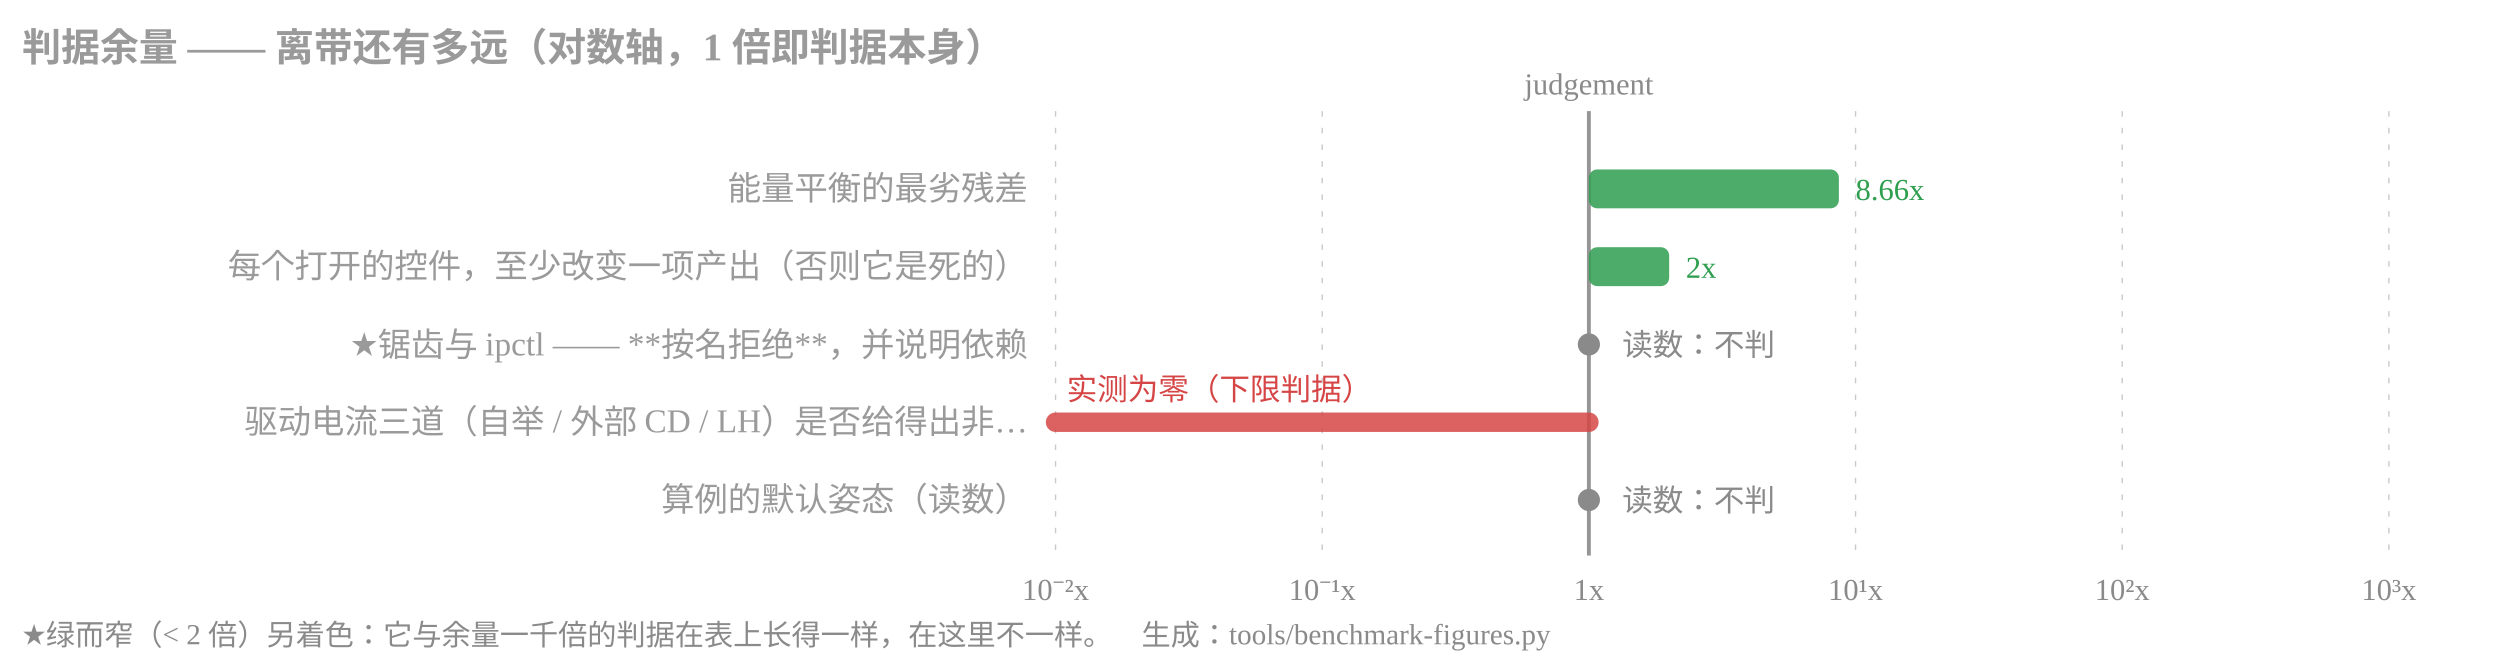
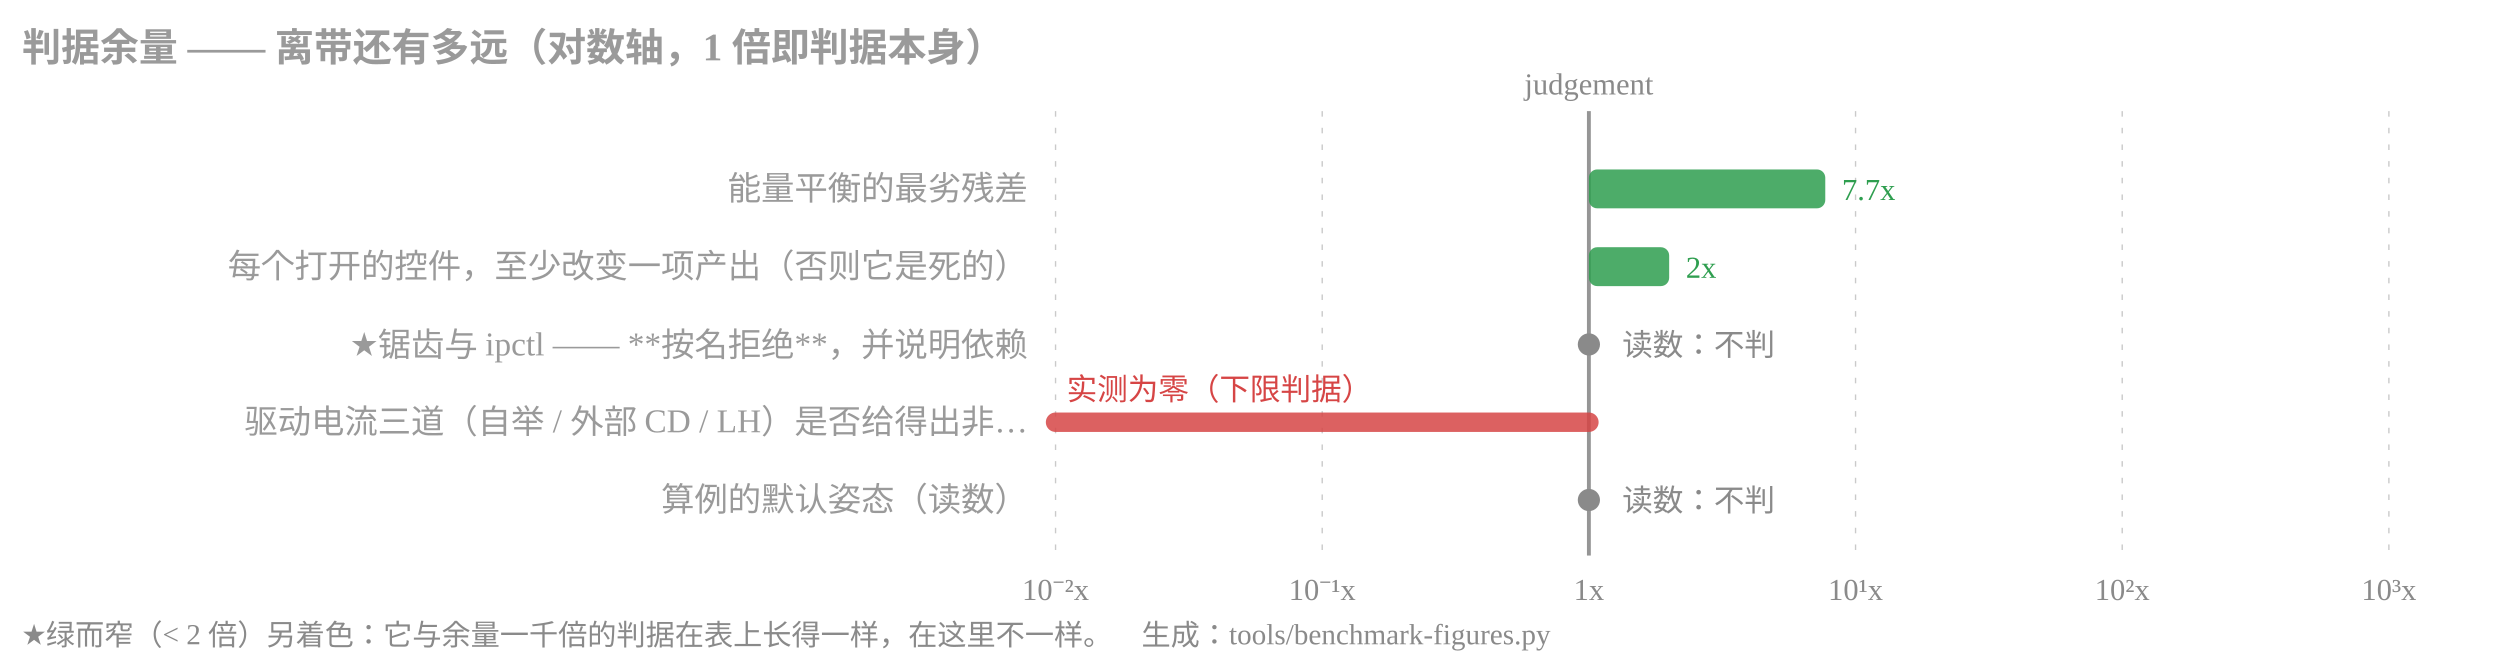
<svg xmlns="http://www.w3.org/2000/svg" viewBox="0 0 900 240" role="img" aria-label="tr-closure-15d-source-switches: 每条判据离它的带还有多远">
  <text x="8" y="22" font-size="14" font-weight="600" fill="#9a9a9a">判据余量 —— 离带还有多远（对数轴，1 倍即判据本身）</text>
  <line x1="380.0" y1="40" x2="380.0" y2="200" stroke="#8a8a8a" stroke-width="0.5" stroke-dasharray="2 4" opacity="0.45" />
  <text x="380.0" y="216" font-size="11" fill="#8a8a8a" text-anchor="middle">10⁻²x</text>
  <line x1="476.0" y1="40" x2="476.0" y2="200" stroke="#8a8a8a" stroke-width="0.5" stroke-dasharray="2 4" opacity="0.45" />
  <text x="476.0" y="216" font-size="11" fill="#8a8a8a" text-anchor="middle">10⁻¹x</text>
  <line x1="572.0" y1="40" x2="572.0" y2="200" stroke="#8a8a8a" stroke-width="1.4" opacity="0.9" />
  <text x="572.0" y="216" font-size="11" fill="#8a8a8a" text-anchor="middle">1x</text>
  <line x1="668.0" y1="40" x2="668.0" y2="200" stroke="#8a8a8a" stroke-width="0.5" stroke-dasharray="2 4" opacity="0.45" />
  <text x="668.0" y="216" font-size="11" fill="#8a8a8a" text-anchor="middle">10¹x</text>
  <line x1="764.0" y1="40" x2="764.0" y2="200" stroke="#8a8a8a" stroke-width="0.5" stroke-dasharray="2 4" opacity="0.45" />
  <text x="764.0" y="216" font-size="11" fill="#8a8a8a" text-anchor="middle">10²x</text>
  <line x1="860.0" y1="40" x2="860.0" y2="200" stroke="#8a8a8a" stroke-width="0.5" stroke-dasharray="2 4" opacity="0.45" />
  <text x="860.0" y="216" font-size="11" fill="#8a8a8a" text-anchor="middle">10³x</text>
  <text x="572.0" y="34" font-size="11" fill="#8a8a8a" text-anchor="middle">judgement</text>
  <text x="370" y="72.0" font-size="12" fill="#9a9a9a" text-anchor="end">能量平衡的最劣残差</text>
-   <rect x="572.0" y="61.0" width="90.0" height="14" rx="3" fill="#2e9e4f" opacity="0.85" />
-   <text x="668.0" y="72.0" font-size="11" fill="#2e9e4f" text-anchor="start">8.66x</text>
+   <rect x="572.0" y="61.0" width="85.1" height="14" rx="3" fill="#2e9e4f" opacity="0.85" />
+   <text x="663.1" y="72.0" font-size="11" fill="#2e9e4f" text-anchor="start">7.7x</text>
  <text x="370" y="100.0" font-size="12" fill="#9a9a9a" text-anchor="end">每个打开的控件，至少改变一项产出（否则它是死的）</text>
  <rect x="572.0" y="89.0" width="28.9" height="14" rx="3" fill="#2e9e4f" opacity="0.85" />
  <text x="606.9" y="100.0" font-size="11" fill="#2e9e4f" text-anchor="start">2x</text>
  <text x="370" y="128.0" font-size="12" fill="#9a9a9a" text-anchor="end">★锯齿与 ipctl —— **按名拒绝**，并说明依赖</text>
  <circle cx="572.0" cy="124.0" r="4" fill="#8a8a8a" />
  <text x="584.0" y="128.0" font-size="11" fill="#8a8a8a">读数：不判</text>
  <text x="370" y="156.0" font-size="12" fill="#9a9a9a" text-anchor="end">驱动电流三道（自举 / 外部 CD / LH）是否给得出非…</text>
  <line x1="380.0" y1="152.0" x2="572.0" y2="152.0" stroke="#d64545" stroke-width="7" stroke-linecap="round" opacity="0.85" />
  <text x="384.0" y="144.0" font-size="11" fill="#d64545">实测为零（下限判据）</text>
  <text x="370" y="184.0" font-size="12" fill="#9a9a9a" text-anchor="end">算例的默认姿态（读数）</text>
  <circle cx="572.0" cy="180.0" r="4" fill="#8a8a8a" />
  <text x="584.0" y="184.0" font-size="11" fill="#8a8a8a">读数：不判</text>
  <text x="8" y="232" font-size="10.5" fill="#8a8a8a">★绿而窄（&lt; 2 倍）另着色：它与余量一千倍的判据在表上长得一样，在这里不一样。　生成：tools/benchmark-figures.py</text>
</svg>
